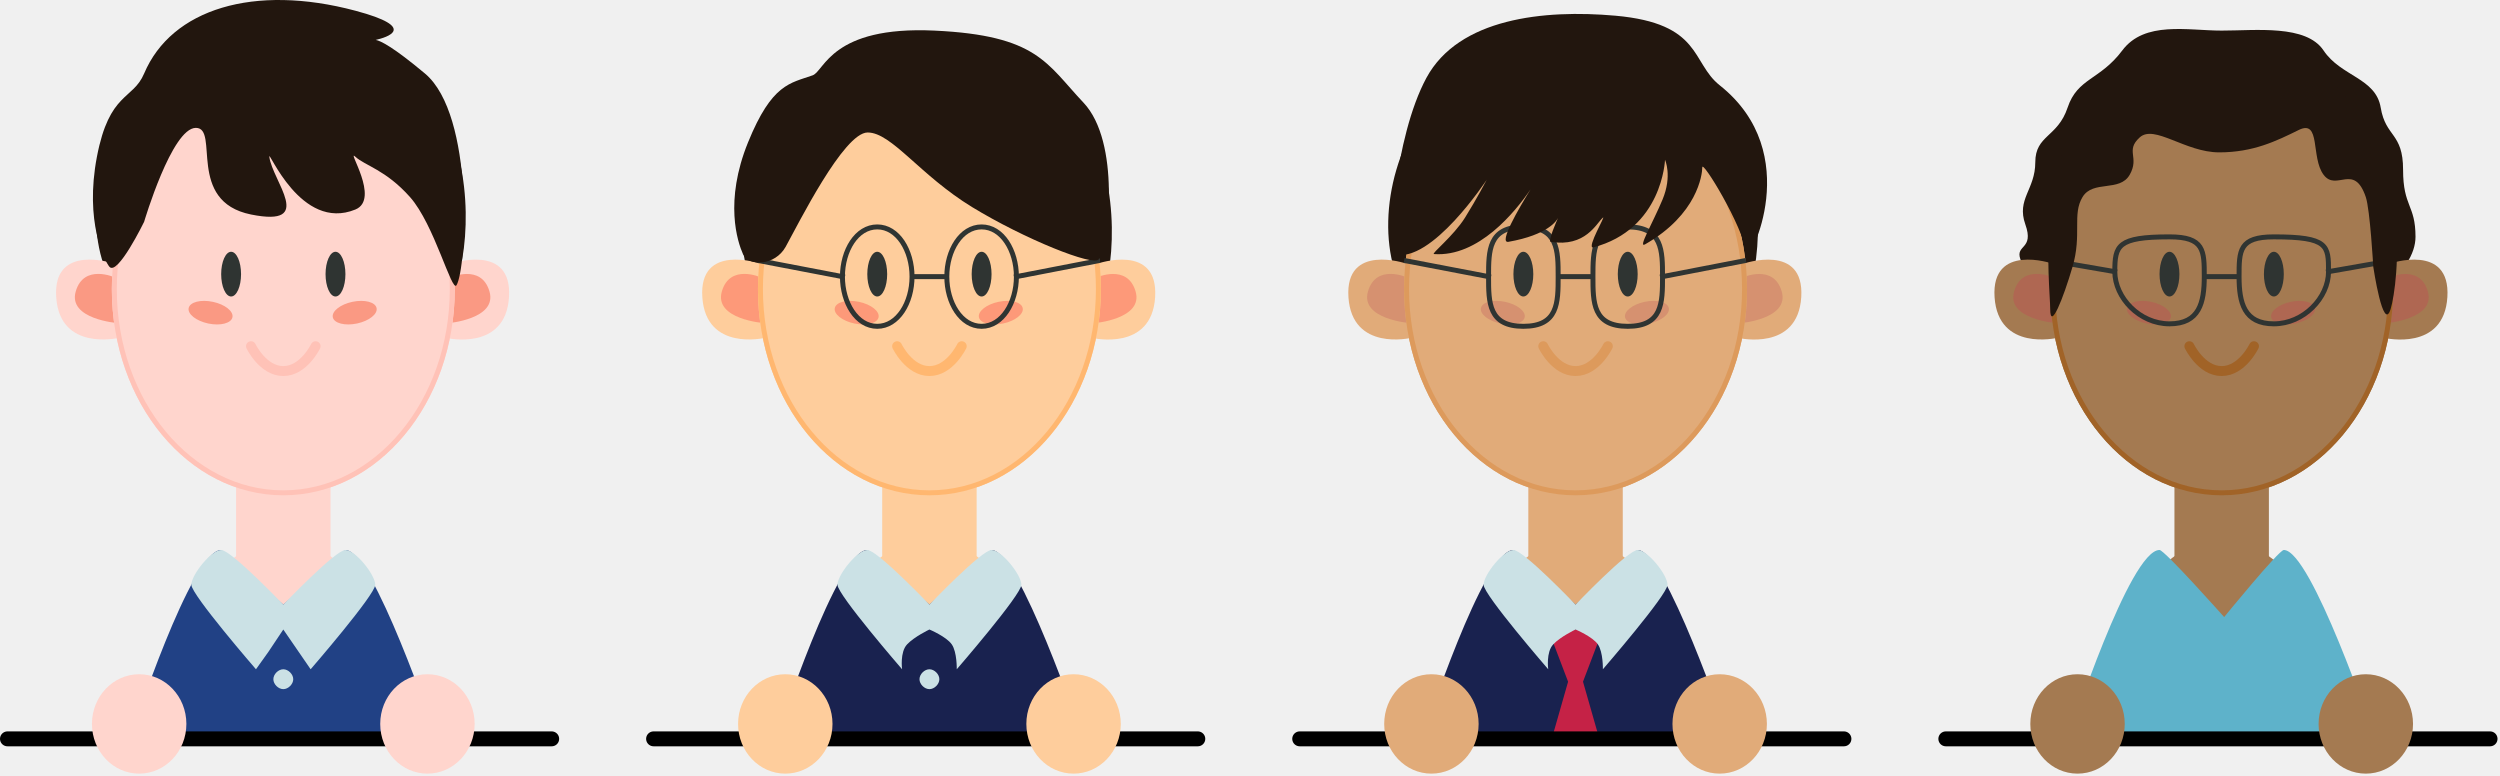
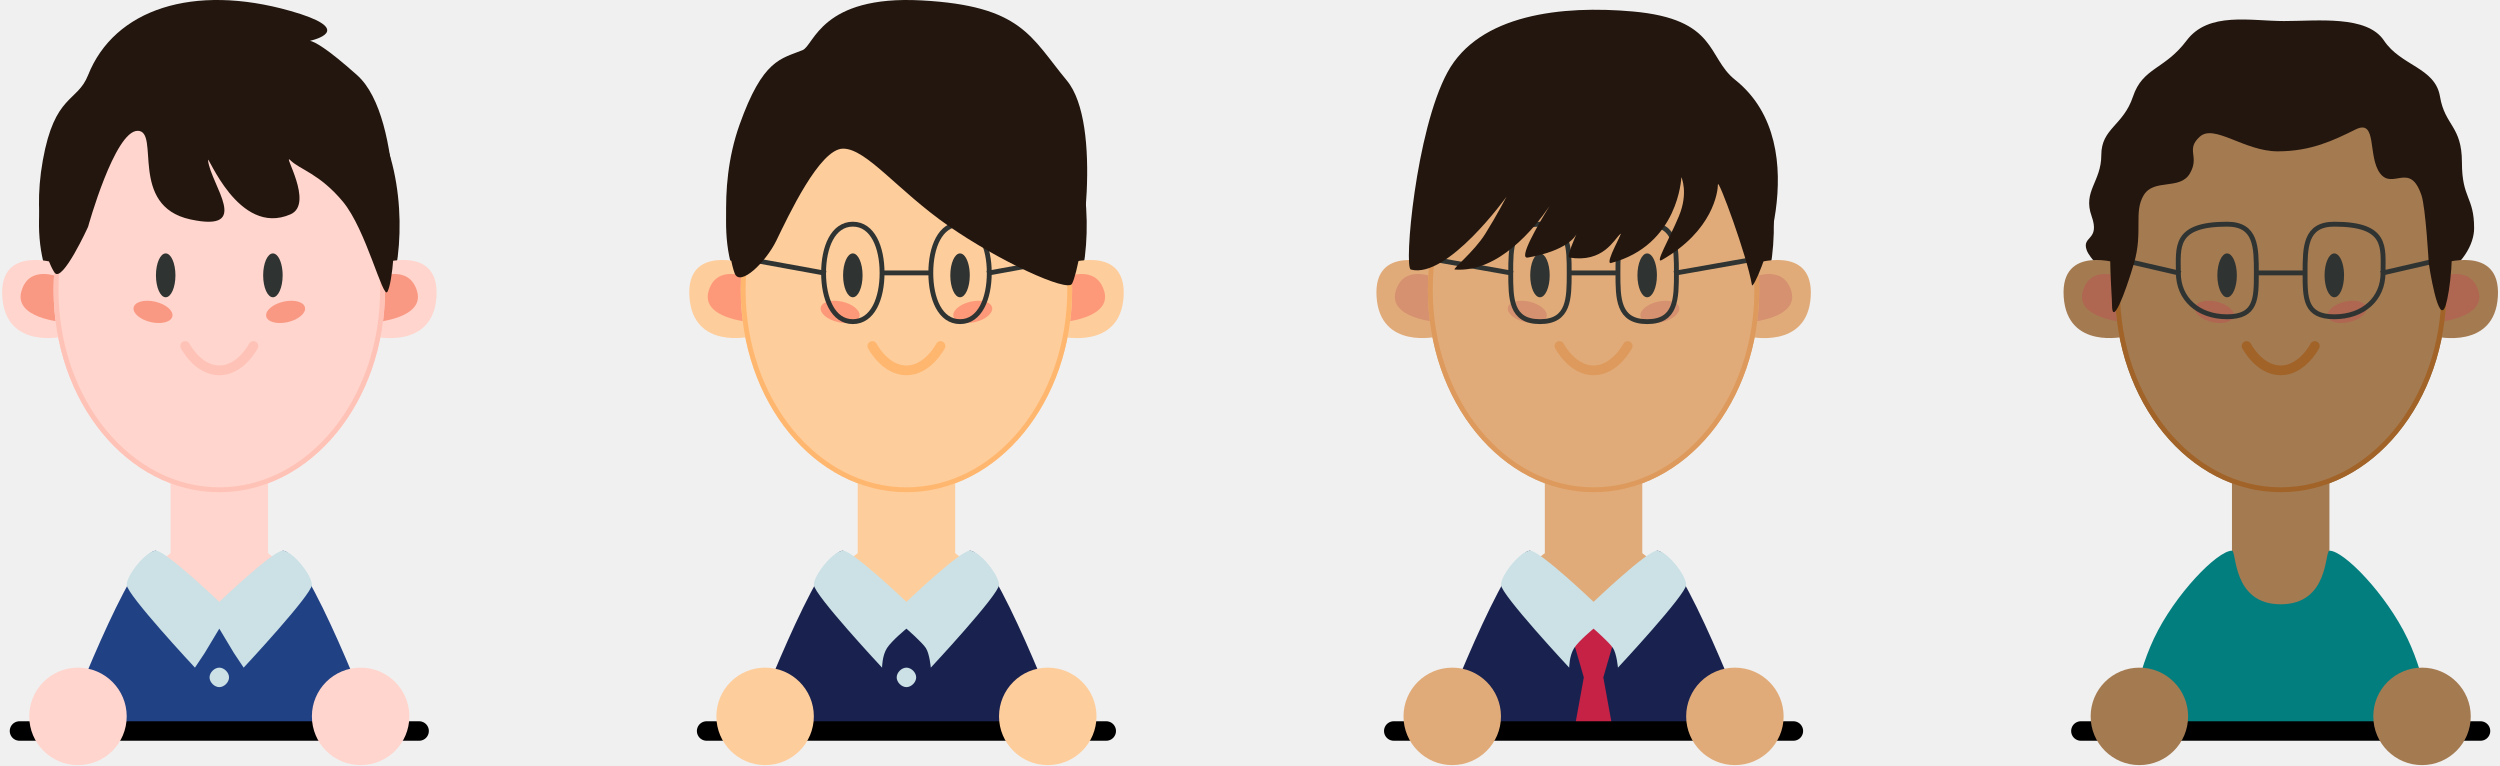
- <svg xmlns="http://www.w3.org/2000/svg" xmlns:xlink="http://www.w3.org/1999/xlink" width="503" height="156" viewBox="0 0 503 156" fill="none">
-   <path d="M447 6.156C453.886 6.156 464 4.907 467.5 10.156C471 15.405 478 15.656 479 21.656C480 27.656 483.5 26.656 483.5 34.156C483.5 41.656 486 41.156 486 47.656C486 54.156 477 65.156 447 65.156C417 65.156 407.566 55.144 406.5 52.156C405.434 49.167 409.328 50.279 407.5 45.156C405.672 40.032 409.5 38.156 409.5 32.656C409.5 27.156 414 27.656 416 21.656C418 15.656 422.5 16.156 427 10.156C431.5 4.156 440.114 6.156 447 6.156Z" fill="#22160E" />
-   <path d="M437.5 119.656V96.656H456.5V119.656H437.5Z" fill="#A47A51" />
-   <path d="M492.413 59.777C493.096 48.798 480.809 53.043 480.809 53.043L479.877 68.014C479.877 68.014 491.73 70.756 492.413 59.777Z" fill="#A47A51" />
-   <path d="M488.477 58.619C486.822 53.005 480.635 55.834 480.635 55.834L480.063 65.032C480.063 65.032 490.132 64.233 488.477 58.619Z" fill="#AF6752" />
-   <path d="M401.308 59.804C400.575 48.829 412.882 53.018 412.882 53.018L413.881 67.985C413.881 67.985 402.041 70.78 401.308 59.804Z" fill="#A47A51" />
-   <path d="M405.239 58.629C406.868 53.007 413.068 55.807 413.068 55.807L413.682 65.003C413.682 65.003 403.61 64.25 405.239 58.629Z" fill="#AF6752" />
-   <use xlink:href="#stroke0_394_378" fill="#A47A51" />
-   <mask id="stroke1_394_378" fill="white">
-     <use xlink:href="#stroke0_394_378" />
+ <svg xmlns="http://www.w3.org/2000/svg" width="513" height="157" viewBox="0 0 513 157" fill="none">
+   <path d="M9.19 54.844C5.709 42.759 9.956 26.142 20.762 16.574C31.567 7.007 36.269 6 46.102 6C55.934 6 60.397 7.007 70.917 16.574C81.436 26.142 83.284 43.262 81.295 54.844C79.306 66.425 62.8 77.031 46.102 77C29.403 76.969 12.671 66.929 9.19 54.844Z" fill="#22160E" />
+   <path d="M35 121V98H55V121H35Z" fill="#FFD5CD" />
+   <path d="M89.562 60.877C90.238 49.929 77.802 54.144 77.802 54.144L76.881 69.073C76.881 69.073 88.886 71.825 89.562 60.877Z" fill="#FFD5CD" />
+   <path d="M85.575 59.717C83.892 54.116 77.63 56.927 77.63 56.927L77.064 66.099C77.064 66.099 87.258 65.317 85.575 59.717Z" fill="#FA9983" />
+   <path d="M0.47 60.904C-0.255 49.96 12.048 54.128 12.048 54.128L13.037 69.052C13.037 69.052 1.195 71.849 0.47 60.904Z" fill="#FFD5CD" />
+   <path d="M4.401 59.729C6.034 54.122 12.232 56.91 12.232 56.91L12.84 66.079C12.84 66.079 2.768 65.335 4.401 59.729Z" fill="#FA9983" />
+   <path d="M79 59.5C79 82.42 63.778 101 45 101C26.222 101 11 82.42 11 59.5C11 36.58 26.222 18 45 18C63.778 18 79 36.58 79 59.5Z" fill="#FFD5CD" />
+   <mask id="stroke0_543_1509" fill="white">
+     <path d="M79 59.5C79 82.42 63.778 101 45 101C26.222 101 11 82.42 11 59.5C11 36.58 26.222 18 45 18C63.778 18 79 36.58 79 59.5Z" />
  </mask>
-   <path d="M481.5 58.156C481.5 81.076 466.054 99.656 447 99.656C427.946 99.656 412.5 81.076 412.5 58.156C412.5 35.236 427.946 16.656 447 16.656C466.054 16.656 481.5 35.236 481.5 58.156Z" stroke-width="2" stroke="#A16327" mask="url(#stroke1_394_378)" />
-   <ellipse cx="457.5" cy="55.156" rx="2" ry="4.5" fill="#2F3432" />
-   <ellipse cx="436.5" cy="55.156" rx="2" ry="4.5" fill="#2F3432" />
-   <ellipse cx="461.363" cy="62.908" rx="4.5" ry="2.23" transform="rotate(-11.9194 461.363 62.908)" fill="#AF6752" />
-   <ellipse cx="4.5" cy="2.23" rx="4.5" ry="2.23" transform="matrix(-0.978439 -0.206536 -0.206536 0.978439 437.227 61.6559)" fill="#AF6752" />
-   <path d="M440.5 69.656C440.5 69.656 442.895 74.656 447 74.656C451.105 74.656 453.5 69.656 453.5 69.656" stroke-width="2" stroke-linecap="round" stroke="#A16327" />
-   <path d="M476.5 147.656H417.5C417.5 147.656 427.5 108.656 447 108.656C466.5 108.656 476.5 147.656 476.5 147.656Z" fill="#A47A51" />
-   <path d="M477.5 147.656C477.5 147.656 465 110.656 459.5 110.656C458.5 110.656 447.5 124.156 447.5 124.156C447.5 124.156 435.5 110.656 434.5 110.656C428.5 110.656 416.5 147.656 416.5 147.656H477.5Z" fill="#5EB2CA" />
-   <path d="M391.5 148.656H501" stroke-width="3" stroke-linecap="round" stroke="black" />
-   <ellipse cx="476" cy="145.656" rx="9.5" ry="10" fill="#A47A51" />
-   <ellipse cx="418" cy="145.656" rx="9.5" ry="10" fill="#A47A51" />
-   <path d="M425.5 54.656C425.5 49.409 426 47.656 436.5 47.656C443.5 47.656 443.5 50.409 443.5 55.656M425.5 54.656C425.5 59.903 430.5 65.156 436.5 65.156C442.5 65.156 443.5 60.903 443.5 55.656M425.5 54.656L413 52.496M443.5 55.656H450.5M450.5 55.656C450.5 50.409 450.5 47.656 457.5 47.656C468.5 47.656 468.5 49.409 468.5 54.656M450.5 55.656C450.5 60.903 451.5 65.156 457.5 65.156C463.5 65.156 468.5 59.903 468.5 54.656M468.5 54.656L480.8 52.496" stroke-linecap="square" stroke="#2F3432" />
-   <path d="M423.089 18.009C409 29.156 412.5 57.656 412.5 62.156C412.5 66.656 415.089 60.156 417 53.656C418.911 47.156 416.893 43.156 419 39.656C421.107 36.156 426.479 38.709 428.5 35.156C430.521 31.602 427.546 30.353 430.5 27.656C433.454 24.959 439.646 30.656 446.5 30.656C453.354 30.656 458 28.375 462.5 26.156C467 23.936 464.895 31.68 467.5 35.156C470.104 38.631 473.636 32.656 476 39.656C476.859 42.2 477.5 53.656 477.5 53.656C477.5 53.656 479.5 67.156 481 62.156C482.5 57.156 485.832 29.904 468.5 16.156C451.168 2.407 437.178 6.863 423.089 18.009Z" fill="#22160E" />
-   <path d="M280.5 54.156C277 42.156 281.27 25.656 292.135 16.156C303 6.656 307.728 5.656 317.614 5.656C327.5 5.656 331.988 6.656 342.565 16.156C353.142 25.656 355 42.656 353 54.156C351 65.656 334.403 76.187 317.614 76.156C300.824 76.125 284 66.156 280.5 54.156Z" fill="#22160E" />
-   <path d="M307.5 119.656V96.656H326.5V119.656H307.5Z" fill="#E1AB79" />
-   <path d="M362.413 59.777C363.096 48.798 350.808 53.043 350.808 53.043L349.877 68.014C349.877 68.014 361.73 70.756 362.413 59.777Z" fill="#E1AB79" />
-   <path d="M358.477 58.619C356.822 53.005 350.635 55.834 350.635 55.834L350.063 65.032C350.063 65.032 360.132 64.233 358.477 58.619Z" fill="#D69170" />
-   <path d="M271.308 59.804C270.576 48.829 282.882 53.018 282.882 53.018L283.881 67.985C283.881 67.985 272.041 70.78 271.308 59.804Z" fill="#E1AB79" />
-   <path d="M275.239 58.629C276.868 53.007 283.068 55.807 283.068 55.807L283.682 65.003C283.682 65.003 273.61 64.25 275.239 58.629Z" fill="#D69170" />
-   <use xlink:href="#stroke2_394_378" fill="#E1AB79" />
-   <mask id="stroke3_394_378" fill="white">
-     <use xlink:href="#stroke2_394_378" />
+   <path d="M79 59.5C79 82.42 63.778 101 45 101C26.222 101 11 82.42 11 59.5C11 36.58 26.222 18 45 18C63.778 18 79 36.58 79 59.5Z" stroke-width="2" stroke="#FFC2B7" mask="url(#stroke0_543_1509)" />
+   <path d="M58 56.5C58 58.985 57.105 61 56 61C54.895 61 54 58.985 54 56.5C54 54.015 54.895 52 56 52C56.364 52 56.706 52.219 57 52.602C57.598 53.38 58 54.834 58 56.5Z" fill="#2F3432" />
+   <ellipse cx="34" cy="56.5" rx="2" ry="4.5" fill="#2F3432" />
+   <ellipse cx="4.079" cy="2.145" rx="4.079" ry="2.145" transform="matrix(0.975561 -0.219729 0.194068 0.980988 54.2092 62.7925)" fill="#FA9983" />
+   <ellipse cx="4.079" cy="2.145" rx="4.079" ry="2.145" transform="matrix(-0.975561 -0.219729 -0.194068 0.980988 35.7908 62.7922)" fill="#FA9983" />
+   <path d="M38 71C38 71 40.579 76 45 76C49.421 76 52 71 52 71" stroke-width="2" stroke-linecap="round" stroke="#FFC2B7" />
+   <path d="M76 150H14C14 150 25.169 110 45 110C64.831 110 76 150 76 150Z" fill="#FFD5CD" />
+   <path d="M77 150C77 150 63 113 58 113L45.5 124C45.5 124 44.5 124 32 113C27 113 13 150 13 150H77Z" fill="#214185" />
+   <path d="M40 137C40 137 26 122 26 120C26 118 30 113 32 113C34 113 45 123.5 45 123.5C45 123.5 56 113 58 113C60 113 64 118 64 120C64 122 50 137 50 137L48 134L45 129L42 134L40 137Z" fill="#CBE1E5" />
+   <path d="M45 137C44 137 43 138 43 139C43 140 44 141 45 141C46 141 47 140 47 139C47 138 46 137 45 137Z" fill="#CBE1E5" />
+   <path d="M4 150H86" stroke-width="4" stroke-linecap="round" stroke="black" />
+   <circle cx="74" cy="147" r="10" fill="#FFD5CD" />
+   <circle cx="16" cy="147" r="10" fill="#FFD5CD" />
+   <path d="M28.243 26.843C32.961 26.843 26.297 42.267 39.083 45.026C51.869 47.784 43.259 37.992 42.687 32.901C42.494 31.189 48.857 48.677 59.608 43.982C64.583 41.809 57.734 31.031 59.608 32.901C61.476 34.767 65.58 35.636 70.358 41.374C75.136 47.112 78.573 61.503 79.498 59.872C81.514 56.314 83.064 24.159 73.29 15.432C67 9.816 64.555 8.561 63.612 8.38C65.72 7.868 72.165 5.824 59.608 2.249C39.687 -3.422 23.446 1.869 18.07 15.432C15.85 21.035 11.229 19.265 8.786 32.901C6.342 46.537 10.292 54.756 11.229 55.98C12.825 58.067 18.07 46.552 18.07 46.552C18.07 46.552 23.525 26.843 28.243 26.843Z" fill="#22160E" />
+   <path d="M150.19 54.844C146.709 42.759 150.956 26.142 161.762 16.574C172.567 7.007 177.269 6 187.101 6C196.934 6 201.397 7.007 211.917 16.574C222.436 26.142 224.284 43.262 222.295 54.844C220.306 66.425 203.8 77.031 187.102 77C170.403 76.969 153.671 66.929 150.19 54.844Z" fill="#22160E" />
+   <path d="M176 121V98H196V121H176Z" fill="#FECD9C" />
+   <path d="M230.562 60.877C231.238 49.929 218.802 54.144 218.802 54.144L217.881 69.073C217.881 69.073 229.886 71.825 230.562 60.877Z" fill="#FECD9C" />
+   <path d="M226.575 59.717C224.892 54.116 218.631 56.927 218.631 56.927L218.064 66.099C218.064 66.099 228.258 65.317 226.575 59.717Z" fill="#FD9979" />
+   <path d="M141.47 60.904C140.745 49.96 153.048 54.128 153.048 54.128L154.037 69.052C154.037 69.052 142.195 71.849 141.47 60.904Z" fill="#FECD9C" />
+   <path d="M145.401 59.729C147.034 54.122 153.232 56.91 153.232 56.91L153.84 66.079C153.84 66.079 143.768 65.335 145.401 59.729Z" fill="#FD9979" />
+   <path d="M220 59.5C220 82.42 204.778 101 186 101C167.222 101 152 82.42 152 59.5C152 36.58 167.222 18 186 18C204.778 18 220 36.58 220 59.5Z" fill="#FECD9C" />
+   <mask id="stroke1_543_1509" fill="white">
+     <path d="M220 59.5C220 82.42 204.778 101 186 101C167.222 101 152 82.42 152 59.5C152 36.58 167.222 18 186 18C204.778 18 220 36.58 220 59.5Z" />
  </mask>
-   <path d="M351.5 58.156C351.5 81.076 336.054 99.656 317 99.656C297.946 99.656 282.5 81.076 282.5 58.156C282.5 35.236 297.946 16.656 317 16.656C336.054 16.656 351.5 35.236 351.5 58.156Z" stroke-width="2" stroke="#DD9A5C" mask="url(#stroke3_394_378)" />
-   <ellipse cx="327.5" cy="55.156" rx="2" ry="4.5" fill="#2F3432" />
-   <ellipse cx="306.5" cy="55.156" rx="2" ry="4.5" fill="#2F3432" />
-   <ellipse cx="331.363" cy="62.908" rx="4.5" ry="2.23" transform="rotate(-11.9194 331.363 62.908)" fill="#D69170" />
-   <ellipse cx="4.5" cy="2.23" rx="4.5" ry="2.23" transform="matrix(-0.978439 -0.206536 -0.206536 0.978439 307.227 61.6559)" fill="#D69170" />
-   <path d="M310.5 69.656C310.5 69.656 312.895 74.656 317 74.656C321.105 74.656 323.5 69.656 323.5 69.656" stroke-width="2" stroke-linecap="round" stroke="#DD9A5C" />
-   <path d="M346.5 147.656H287.5C287.5 147.656 297.5 108.656 317 108.656C336.5 108.656 346.5 147.656 346.5 147.656Z" fill="#E1AB79" />
-   <path d="M347.5 147.656C347.5 147.656 335 110.656 329.5 110.656L317 121.656L304.5 110.656C298.5 110.656 286.5 147.656 286.5 147.656H347.5Z" fill="#19224F" />
-   <path d="M317 126.656H311.5L315.5 137.156L312.5 147.656H321.5L318.5 137.156L322.5 126.656H317Z" fill="#C52246" />
-   <path d="M311.5 134.656C311.5 134.656 298.5 119.656 298.5 117.656C298.5 115.656 302.5 110.656 304.5 110.656C306.5 110.656 317 121.656 317 121.656C317 121.656 327.5 110.656 329.5 110.656C331.5 110.656 335.5 115.656 335.5 117.656C335.5 119.656 322.5 134.656 322.5 134.656C322.5 134.656 322.574 131.218 321.5 129.656C320.426 128.094 317 126.656 317 126.656C317 126.656 313.964 128.094 312.5 129.656C311.036 131.218 311.5 134.656 311.5 134.656Z" fill="#CBE1E5" />
-   <path d="M261.5 148.656H371" stroke-width="3" stroke-linecap="round" stroke="black" />
-   <ellipse cx="346" cy="145.656" rx="9.5" ry="10" fill="#E1AB79" />
-   <ellipse cx="288" cy="145.656" rx="9.5" ry="10" fill="#E1AB79" />
-   <path d="M299.5 55.656C299.5 50.409 299.5 45.656 306.5 45.656C313.5 45.656 313.5 50.409 313.5 55.656M299.5 55.656C299.5 60.903 299.5 65.656 306.5 65.656C313.5 65.656 313.5 60.903 313.5 55.656M299.5 55.656L283 52.496M313.5 55.656H320.5M320.5 55.656C320.5 50.409 320.5 45.656 327.5 45.656C334.5 45.656 334.5 50.409 334.5 55.656M320.5 55.656C320.5 60.903 320.5 65.656 327.5 65.656C334.5 65.656 334.5 60.903 334.5 55.656M334.5 55.656L350.8 52.496" stroke-linecap="square" stroke="#2F3432" />
-   <path d="M280.5 51.156C279.051 50.769 280.5 27.656 287 15.656C293.5 3.656 310.654 1.881 325 3.156C342.5 4.711 340.229 12.578 346 17.156C363.332 30.904 351.796 52.934 351.5 51.156C350.5 45.156 342.5 32.156 342.5 33.656C342.5 35.156 341.5 43.156 331 49.156C329.45 50.042 332.5 44.956 334.5 40.156C336.5 35.356 335 32.156 335 32.156C335 32.156 334.5 46.156 320.5 49.792C319.25 49.792 323.184 43.195 322.5 43.792C321.174 44.949 319 49.792 312 48.656C311.391 48.557 313.212 44.437 313.47 43.859C313.237 44.336 311.514 47.24 303.5 48.656C301.444 49.019 305.543 41.993 307.938 38.123C304.845 42.649 297.462 51.763 288.512 51.117C287.889 51.072 292.42 47.532 294.761 43.792C297.101 40.053 299.135 36.156 299.135 36.156C299.135 36.156 288 53.156 280.5 51.156Z" fill="#22160E" />
-   <path d="M150.5 55.156C147 43.156 151.27 26.656 162.135 17.156C173 7.656 177.728 6.656 187.614 6.656C197.5 6.656 201.988 7.656 212.565 17.156C223.142 26.656 225 43.656 223 55.156C221 66.656 204.403 77.187 187.614 77.156C170.824 77.125 154 67.156 150.5 55.156Z" fill="#22160E" />
-   <path d="M177.5 119.656V96.656H196.5V119.656H177.5Z" fill="#FECD9C" />
-   <path d="M232.413 59.777C233.096 48.798 220.808 53.043 220.808 53.043L219.877 68.014C219.877 68.014 231.73 70.756 232.413 59.777Z" fill="#FECD9C" />
-   <path d="M228.477 58.619C226.822 53.005 220.635 55.834 220.635 55.834L220.063 65.032C220.063 65.032 230.132 64.233 228.477 58.619Z" fill="#FD9979" />
-   <path d="M141.308 59.804C140.575 48.829 152.882 53.018 152.882 53.018L153.881 67.985C153.881 67.985 142.041 70.78 141.308 59.804Z" fill="#FECD9C" />
-   <path d="M145.239 58.629C146.868 53.007 153.068 55.807 153.068 55.807L153.682 65.003C153.682 65.003 143.61 64.25 145.239 58.629Z" fill="#FD9979" />
-   <use xlink:href="#stroke4_394_378" fill="#FECD9C" />
-   <mask id="stroke5_394_378" fill="white">
-     <use xlink:href="#stroke4_394_378" />
+   <path d="M220 59.5C220 82.42 204.778 101 186 101C167.222 101 152 82.42 152 59.5C152 36.58 167.222 18 186 18C204.778 18 220 36.58 220 59.5Z" stroke-width="2" stroke="#FFB770" mask="url(#stroke1_543_1509)" />
+   <path d="M199 56.5C199 58.985 198.105 61 197 61C195.895 61 195 58.985 195 56.5C195 54.015 195.895 52 197 52C197.364 52 197.706 52.219 198 52.602C198.598 53.38 199 54.834 199 56.5Z" fill="#2F3432" />
+   <ellipse cx="175" cy="56.5" rx="2" ry="4.5" fill="#2F3432" />
+   <ellipse cx="4.079" cy="2.145" rx="4.079" ry="2.145" transform="matrix(0.975561 -0.219729 0.194068 0.980988 195.209 62.7925)" fill="#FD9979" />
+   <ellipse cx="4.079" cy="2.145" rx="4.079" ry="2.145" transform="matrix(-0.975561 -0.219729 -0.194068 0.980988 176.791 62.7922)" fill="#FD9979" />
+   <path d="M179 71C179 71 181.579 76 186 76C190.421 76 193 71 193 71" stroke-width="2" stroke-linecap="round" stroke="#FFB770" />
+   <path d="M217 150H155C155 150 166.169 110 186 110C205.831 110 217 150 217 150Z" fill="#FECD9C" />
+   <path d="M218 150C218 150 204 113 199 113L186.5 124C186.5 124 185.5 124 173 113C168 113 154 150 154 150H218Z" fill="#19224F" />
+   <path d="M181 137C181 137 167 122 167 120C167 118 171 113 173 113C175 113 186 123.5 186 123.5C186 123.5 197 113 199 113C201 113 205 118 205 120C205 122 191 137 191 137C191 137 190.76 134.186 190 133C189.24 131.814 186 129 186 129C186 129 182.994 131.449 182 133C181.006 134.551 181 137 181 137Z" fill="#CBE1E5" />
+   <path d="M186 137C185 137 184 138 184 139C184 140 185 141 186 141C187 141 188 140 188 139C188 138 187 137 186 137Z" fill="#CBE1E5" />
+   <path d="M145 150H227" stroke-width="4" stroke-linecap="round" stroke="black" />
+   <circle cx="215" cy="147" r="10" fill="#FECD9C" />
+   <circle cx="157" cy="147" r="10" fill="#FECD9C" />
+   <path d="M169 56C169 50.753 170.911 46 175 46C179.089 46 181 50.753 181 56M169 56C169 61.247 170.911 66 175 66C179.089 66 181 61.247 181 56M169 56L152.5 53M181 56H191M191 56C191 50.753 192.911 46 197 46C201.089 46 203 50.753 203 56M191 56C191 61.247 192.911 66 197 66C201.089 66 203 61.247 203 56M203 56L219.5 53" stroke-linecap="square" stroke="#2F3432" />
+   <path d="M194.6 46.332C184.153 39.06 177.803 30.5 173 30.5C168.197 30.5 161.777 44.3 159.29 49.403C157.16 53.772 151.874 58.938 150.76 56.103C149.647 53.269 146.961 39.044 151.755 25.593C156.55 12.141 160.212 12.114 164.69 10.286C167.065 9.316 168.43 -1.017 189.066 0.082C209.702 1.18 211.497 7.579 218.914 16.522C226.331 25.465 222.025 54.37 219.971 58.237C219.03 60.01 205.047 53.604 194.6 46.332Z" fill="#22160E" />
+   <path d="M291.19 54.844C287.709 42.759 291.956 26.142 302.762 16.574C313.567 7.007 318.269 6 328.101 6C337.934 6 342.397 7.007 352.917 16.574C363.436 26.142 365.284 43.262 363.295 54.844C361.306 66.425 344.8 77.031 328.102 77C311.403 76.969 294.671 66.929 291.19 54.844Z" fill="#22160E" />
+   <path d="M317 121V98H337V121H317Z" fill="#E1AB79" />
+   <path d="M371.562 60.877C372.238 49.929 359.802 54.144 359.802 54.144L358.881 69.073C358.881 69.073 370.886 71.825 371.562 60.877Z" fill="#E1AB79" />
+   <path d="M367.575 59.717C365.892 54.116 359.631 56.927 359.631 56.927L359.064 66.099C359.064 66.099 369.258 65.317 367.575 59.717Z" fill="#D69170" />
+   <path d="M282.47 60.904C281.745 49.96 294.048 54.128 294.048 54.128L295.037 69.052C295.037 69.052 283.195 71.849 282.47 60.904Z" fill="#E1AB79" />
+   <path d="M286.401 59.729C288.034 54.122 294.232 56.91 294.232 56.91L294.84 66.079C294.84 66.079 284.768 65.335 286.401 59.729Z" fill="#D69170" />
+   <path d="M361 59.5C361 82.42 345.778 101 327 101C308.222 101 293 82.42 293 59.5C293 36.58 308.222 18 327 18C345.778 18 361 36.58 361 59.5Z" fill="#E1AB79" />
+   <mask id="stroke2_543_1509" fill="white">
+     <path d="M361 59.5C361 82.42 345.778 101 327 101C308.222 101 293 82.42 293 59.5C293 36.58 308.222 18 327 18C345.778 18 361 36.58 361 59.5Z" />
  </mask>
-   <path d="M221.5 58.156C221.5 81.076 206.054 99.656 187 99.656C167.946 99.656 152.5 81.076 152.5 58.156C152.5 35.236 167.946 16.656 187 16.656C206.054 16.656 221.5 35.236 221.5 58.156Z" stroke-width="2" stroke="#FFB770" mask="url(#stroke5_394_378)" />
-   <ellipse cx="197.5" cy="55.156" rx="2" ry="4.5" fill="#2F3432" />
-   <ellipse cx="176.5" cy="55.156" rx="2" ry="4.5" fill="#2F3432" />
-   <path d="M184.5 55.656H188" stroke-width="2" stroke-linecap="square" stroke="#FECD9C" />
-   <ellipse cx="201.363" cy="62.908" rx="4.5" ry="2.23" transform="rotate(-11.9194 201.363 62.908)" fill="#FD9979" />
-   <ellipse cx="4.5" cy="2.23" rx="4.5" ry="2.23" transform="matrix(-0.978439 -0.206536 -0.206536 0.978439 177.227 61.6559)" fill="#FD9979" />
-   <path d="M180.5 69.656C180.5 69.656 182.895 74.656 187 74.656C191.105 74.656 193.5 69.656 193.5 69.656" stroke-width="2" stroke-linecap="round" stroke="#FFB770" />
-   <path d="M216.5 147.656H157.5C157.5 147.656 167.5 108.656 187 108.656C206.5 108.656 216.5 147.656 216.5 147.656Z" fill="#FECD9C" />
-   <path d="M217.5 147.656C217.5 147.656 205 110.656 199.5 110.656L187 121.656L174.5 110.656C168.5 110.656 156.5 147.656 156.5 147.656H217.5Z" fill="#19224F" />
-   <path d="M181.5 134.656C181.5 134.656 168.5 119.656 168.5 117.656C168.5 115.656 172.5 110.656 174.5 110.656C176.5 110.656 187 121.656 187 121.656C187 121.656 197.5 110.656 199.5 110.656C201.5 110.656 205.5 115.656 205.5 117.656C205.5 119.656 192.5 134.656 192.5 134.656C192.5 134.656 192.574 131.218 191.5 129.656C190.426 128.094 187 126.656 187 126.656C187 126.656 183.964 128.094 182.5 129.656C181.036 131.218 181.5 134.656 181.5 134.656Z" fill="#CBE1E5" />
-   <path d="M187 134.656C186 134.656 185 135.656 185 136.656C185 137.656 186 138.656 187 138.656C188 138.656 189 137.656 189 136.656C189 135.656 188 134.656 187 134.656Z" fill="#CBE1E5" />
-   <path d="M131.5 148.656H241" stroke-width="3" stroke-linecap="round" stroke="black" />
-   <ellipse cx="216" cy="145.656" rx="9.5" ry="10" fill="#FECD9C" />
-   <ellipse cx="158" cy="145.656" rx="9.5" ry="10" fill="#FECD9C" />
-   <path d="M169.5 55.656C169.5 50.409 172.358 45.656 176.5 45.656C180.642 45.656 183.5 50.409 183.5 55.656M169.5 55.656C169.5 60.903 172.358 65.656 176.5 65.656C180.642 65.656 183.5 60.903 183.5 55.656M169.5 55.656L153 52.496M183.5 55.656H190.5M190.5 55.656C190.5 50.409 193.358 45.656 197.5 45.656C201.642 45.656 204.5 50.409 204.5 55.656M190.5 55.656C190.5 60.903 193.358 65.656 197.5 65.656C201.642 65.656 204.5 60.903 204.5 55.656M204.5 55.656L220.8 52.496" stroke-linecap="square" stroke="#2F3432" />
-   <path d="M195.573 41.656C185.073 35.242 179.4 26.656 174.573 26.656C169.746 26.656 160.573 45.156 158.073 49.656C155.932 53.509 150.619 53.656 149.5 51.156C148.381 48.656 145.681 40.52 150.5 28.656C155.319 16.792 159 16.768 163.5 15.156C165.887 14.3 167.259 5.187 188 6.156C208.741 7.125 210.545 12.768 218 20.656C225.455 28.543 223.137 48.745 221.073 52.156C220.127 53.719 206.073 48.069 195.573 41.656Z" fill="#22160E" />
-   <path d="M20.5 52.156C17 40.156 21.27 23.656 32.135 14.156C43 4.656 47.728 3.656 57.614 3.656C67.5 3.656 71.988 4.656 82.565 14.156C93.142 23.656 95 40.656 93 52.156C91 63.656 74.403 74.187 57.614 74.156C40.824 74.125 24 64.156 20.5 52.156Z" fill="#22160E" />
-   <path d="M47.5 119.656V96.656H66.5V119.656H47.5Z" fill="#FFD5CD" />
-   <path d="M102.413 59.777C103.096 48.798 90.809 53.043 90.809 53.043L89.877 68.014C89.877 68.014 101.729 70.756 102.413 59.777Z" fill="#FFD5CD" />
-   <path d="M98.477 58.619C96.823 53.005 90.635 55.833 90.635 55.833L90.062 65.031C90.062 65.031 100.131 64.233 98.477 58.619Z" fill="#FA9983" />
-   <path d="M11.308 59.804C10.575 48.829 22.882 53.018 22.882 53.018L23.881 67.985C23.881 67.985 12.041 70.78 11.308 59.804Z" fill="#FFD5CD" />
-   <path d="M15.239 58.629C16.868 53.007 23.068 55.807 23.068 55.807L23.682 65.003C23.682 65.003 13.61 64.25 15.239 58.629Z" fill="#FA9983" />
-   <use xlink:href="#stroke6_394_378" fill="#FFD5CD" />
-   <mask id="stroke7_394_378" fill="white">
-     <use xlink:href="#stroke6_394_378" />
+   <path d="M361 59.5C361 82.42 345.778 101 327 101C308.222 101 293 82.42 293 59.5C293 36.58 308.222 18 327 18C345.778 18 361 36.58 361 59.5Z" stroke-width="2" stroke="#DD9A5C" mask="url(#stroke2_543_1509)" />
+   <path d="M340 56.5C340 58.985 339.105 61 338 61C336.895 61 336 58.985 336 56.5C336 54.015 336.895 52 338 52C338.364 52 338.706 52.219 339 52.602C339.598 53.38 340 54.834 340 56.5Z" fill="#2F3432" />
+   <ellipse cx="316" cy="56.5" rx="2" ry="4.5" fill="#2F3432" />
+   <ellipse cx="4.079" cy="2.145" rx="4.079" ry="2.145" transform="matrix(0.975561 -0.219729 0.194068 0.980988 336.209 62.7925)" fill="#D69170" />
+   <ellipse cx="4.079" cy="2.145" rx="4.079" ry="2.145" transform="matrix(-0.975561 -0.219729 -0.194068 0.980988 317.791 62.7922)" fill="#D69170" />
+   <path d="M320 71C320 71 322.579 76 327 76C331.421 76 334 71 334 71" stroke-width="2" stroke-linecap="round" stroke="#DD9A5C" />
+   <path d="M358 150H296C296 150 307.169 110 327 110C346.831 110 358 150 358 150Z" fill="#E1AB79" />
+   <path d="M359 150C359 150 345 113 340 113C327.5 124 327 124 327 124C327 124 326.5 124 314 113C309 113 295 150 295 150H359Z" fill="#19224F" />
+   <path d="M327 128.656H322L325 139L323 150H331L329 139L332 128.656H327Z" fill="#C52246" />
+   <path d="M322 137C322 137 308 122 308 120C308 118 312 113 314 113C316 113 327 123.5 327 123.5C327 123.5 338 113 340 113C342 113 346 118 346 120C346 122 332 137 332 137C332 137 331.76 134.186 331 133C330.24 131.814 327 129 327 129C327 129 323.994 131.449 323 133C322.006 134.551 322 137 322 137Z" fill="#CBE1E5" />
+   <path d="M286 150H368" stroke-width="4" stroke-linecap="round" stroke="black" />
+   <circle cx="356" cy="147" r="10" fill="#E1AB79" />
+   <circle cx="298" cy="147" r="10" fill="#E1AB79" />
+   <path d="M310 56C310 50.753 310 46 316 46C322 46 322 50.753 322 56M310 56C310 61.247 310 66 316 66C322 66 322 61.247 322 56M310 56L293 53M322 56H332M332 56C332 50.753 332 46 338 46C344 46 344 50.753 344 56M332 56C332 61.247 332 66 338 66C344 66 344 61.247 344 56M344 56L361 53" stroke-linecap="square" stroke="#2F3432" />
+   <path d="M289.5 55.312C288.051 54.925 290.514 26.851 297.014 14.851C303.514 2.851 320.668 1.076 335.014 2.351C352.514 3.905 350.243 11.773 356.014 16.351C373.346 30.099 359.796 60.278 359.5 58.5C358.5 52.5 352.514 36.351 352.514 37.851C352.514 39.351 351.514 47.351 341.014 53.351C339.463 54.237 342.514 49.151 344.514 44.351C346.514 39.551 345.014 36.351 345.014 36.351C345.014 36.351 344.514 50.351 330.514 53.987C329.264 53.987 333.198 47.39 332.514 47.987C331.188 49.144 329.014 53.987 322.014 52.851C321.405 52.752 323.225 48.631 323.484 48.054C323.251 48.531 321.528 51.435 313.514 52.851C311.458 53.214 315.556 46.188 317.952 42.317C314.859 46.843 307.476 55.958 298.525 55.312C297.903 55.267 302.434 51.727 304.774 47.987C307.115 44.247 309.149 40.351 309.149 40.351C309.149 40.351 297 57.312 289.5 55.312Z" fill="#22160E" />
+   <path d="M468.688 4.32C475.574 4.32 485.688 3.071 489.188 8.32C492.688 13.569 499.688 13.82 500.688 19.82C501.688 25.82 505.188 25.82 505.188 33.32C505.188 40.82 507.688 40.32 507.688 46.82C507.688 53.32 498.688 64.32 468.688 64.32C438.688 64.32 429.255 54.309 428.188 51.32C427.122 48.331 431.016 49.443 429.188 44.32C427.36 39.197 431.188 37.32 431.188 31.82C431.188 26.32 435.688 25.82 437.688 19.82C439.688 13.82 444.188 14.32 448.688 8.32C453.188 2.32 461.802 4.32 468.688 4.32Z" fill="#22160E" />
+   <path d="M458 121V98H478V121H458Z" fill="#A47A51" />
+   <path d="M512.562 60.877C513.238 49.929 500.802 54.144 500.802 54.144L499.881 69.073C499.881 69.073 511.886 71.825 512.562 60.877Z" fill="#A47A51" />
+   <path d="M508.575 59.717C506.892 54.116 500.631 56.927 500.631 56.927L500.064 66.099C500.064 66.099 510.258 65.317 508.575 59.717Z" fill="#AF6752" />
+   <path d="M423.47 60.904C422.745 49.96 435.048 54.128 435.048 54.128L436.037 69.052C436.037 69.052 424.195 71.849 423.47 60.904Z" fill="#A47A51" />
+   <path d="M427.401 59.729C429.034 54.122 435.233 56.91 435.233 56.91L435.84 66.079C435.84 66.079 425.768 65.335 427.401 59.729Z" fill="#AF6752" />
+   <path d="M502 59.5C502 82.42 486.778 101 468 101C449.222 101 434 82.42 434 59.5C434 36.58 449.222 18 468 18C486.778 18 502 36.58 502 59.5Z" fill="#A47A51" />
+   <mask id="stroke3_543_1509" fill="white">
+     <path d="M502 59.5C502 82.42 486.778 101 468 101C449.222 101 434 82.42 434 59.5C434 36.58 449.222 18 468 18C486.778 18 502 36.58 502 59.5Z" />
  </mask>
-   <path d="M91.5 58.156C91.5 81.076 76.054 99.656 57 99.656C37.946 99.656 22.5 81.076 22.5 58.156C22.5 35.236 37.946 16.656 57 16.656C76.054 16.656 91.5 35.236 91.5 58.156Z" stroke-width="2" stroke="#FFC2B7" mask="url(#stroke7_394_378)" />
-   <ellipse cx="67.5" cy="55.156" rx="2" ry="4.5" fill="#2F3432" />
-   <ellipse cx="46.5" cy="55.156" rx="2" ry="4.5" fill="#2F3432" />
-   <ellipse cx="71.364" cy="62.908" rx="4.5" ry="2.23" transform="rotate(-11.9194 71.3635 62.908)" fill="#FA9983" />
-   <ellipse cx="4.5" cy="2.23" rx="4.5" ry="2.23" transform="matrix(-0.978439 -0.206536 -0.206536 0.978439 47.2269 61.6559)" fill="#FA9983" />
-   <path d="M50.5 69.656C50.5 69.656 52.895 74.656 57 74.656C61.105 74.656 63.5 69.656 63.5 69.656" stroke-width="2" stroke-linecap="round" stroke="#FFC2B7" />
-   <path d="M86.5 147.656H27.5C27.5 147.656 37.5 108.656 57 108.656C76.5 108.656 86.5 147.656 86.5 147.656Z" fill="#FFD5CD" />
-   <path d="M39.408 25.728C44.235 25.728 37.418 40.511 50.5 43.156C63.582 45.8 54.773 36.414 54.187 31.535C53.99 29.894 60.5 46.656 71.5 42.156C76.591 40.073 69.583 29.743 71.5 31.535C73.412 33.323 77.611 34.156 82.5 39.656C87.389 45.156 90.905 58.949 91.851 57.386C93.915 53.975 95.5 23.156 85.5 14.792C79.064 9.408 76.563 8.206 75.598 8.032C77.754 7.541 84.348 5.582 71.5 2.156C51.117 -3.28 34.5 1.792 29 14.791C26.728 20.161 22 18.465 19.5 31.535C17 44.605 21.041 52.482 22 53.656C23.633 55.656 29 44.619 29 44.619C29 44.619 34.581 25.728 39.408 25.728Z" fill="#22160E" />
-   <path d="M87.5 147.656C87.5 147.656 75 110.656 69.5 110.656L57 121.656L44.5 110.656C38.5 110.656 26.5 147.656 26.5 147.656H87.5Z" fill="#214185" />
-   <path d="M51.5 134.656C51.5 134.656 38.5 119.656 38.5 117.656C38.5 115.656 42.5 110.656 44.5 110.656C46.5 110.656 57 121.656 57 121.656C57 121.656 67.5 110.656 69.5 110.656C71.5 110.656 75.5 115.656 75.5 117.656C75.5 119.656 62.5 134.656 62.5 134.656L59.75 130.656L57 126.656L54 131.156L51.5 134.656Z" fill="#CBE1E5" />
-   <path d="M57 134.656C56 134.656 55 135.656 55 136.656C55 137.656 56 138.656 57 138.656C58 138.656 59 137.656 59 136.656C59 135.656 58 134.656 57 134.656Z" fill="#CBE1E5" />
-   <path d="M1.5 148.656H111" stroke-width="3" stroke-linecap="round" stroke="black" />
-   <ellipse cx="86" cy="145.656" rx="9.5" ry="10" fill="#FFD5CD" />
-   <ellipse cx="28" cy="145.656" rx="9.5" ry="10" fill="#FFD5CD" />
-   <defs>
-     <path id="stroke0_394_378" d="M481.5 58.156C481.5 81.076 466.054 99.656 447 99.656C427.946 99.656 412.5 81.076 412.5 58.156C412.5 35.236 427.946 16.656 447 16.656C466.054 16.656 481.5 35.236 481.5 58.156Z" />
-     <path id="stroke2_394_378" d="M351.5 58.156C351.5 81.076 336.054 99.656 317 99.656C297.946 99.656 282.5 81.076 282.5 58.156C282.5 35.236 297.946 16.656 317 16.656C336.054 16.656 351.5 35.236 351.5 58.156Z" />
-     <path id="stroke4_394_378" d="M221.5 58.156C221.5 81.076 206.054 99.656 187 99.656C167.946 99.656 152.5 81.076 152.5 58.156C152.5 35.236 167.946 16.656 187 16.656C206.054 16.656 221.5 35.236 221.5 58.156Z" />
-     <path id="stroke6_394_378" d="M91.5 58.156C91.5 81.076 76.054 99.656 57 99.656C37.946 99.656 22.5 81.076 22.5 58.156C22.5 35.236 37.946 16.656 57 16.656C76.054 16.656 91.5 35.236 91.5 58.156Z" />
-   </defs>
+   <path d="M502 59.5C502 82.42 486.778 101 468 101C449.222 101 434 82.42 434 59.5C434 36.58 449.222 18 468 18C486.778 18 502 36.58 502 59.5Z" stroke-width="2" stroke="#A16327" mask="url(#stroke3_543_1509)" />
+   <path d="M481 56.5C481 58.985 480.105 61 479 61C477.895 61 477 58.985 477 56.5C477 54.015 477.895 52 479 52C479.364 52 479.706 52.219 480 52.602C480.598 53.38 481 54.834 481 56.5Z" fill="#2F3432" />
+   <ellipse cx="457" cy="56.5" rx="2" ry="4.5" fill="#2F3432" />
+   <ellipse cx="4.079" cy="2.145" rx="4.079" ry="2.145" transform="matrix(0.975561 -0.219729 0.194068 0.980988 477.209 62.7925)" fill="#AF6752" />
+   <ellipse cx="4.079" cy="2.145" rx="4.079" ry="2.145" transform="matrix(-0.975561 -0.219729 -0.194068 0.980988 458.791 62.7922)" fill="#AF6752" />
+   <path d="M461 71C461 71 463.579 76 468 76C472.421 76 475 71 475 71" stroke-width="2" stroke-linecap="round" stroke="#A16327" />
+   <path d="M499 150H437C437 150 448.169 110 468 110C487.831 110 499 150 499 150Z" fill="#A47A51" />
+   <path d="M437 150H499C499 150 498.312 140 494 131C489.688 122 481 113 478 113C477 113 478 124 468 124C458 124 459 113 458 113C455 113 446.25 122 442 131C437.75 140 437 150 437 150Z" fill="#027E7E" />
+   <path d="M427 150H509" stroke-width="4" stroke-linecap="round" stroke="black" />
+   <circle cx="497" cy="147" r="10" fill="#A47A51" />
+   <circle cx="439" cy="147" r="10" fill="#A47A51" />
+   <path d="M447 56C447 50.753 446 46 457 46C463 46 463 50.753 463 56M447 56C447 61.247 451 65 457 65C463 65 463 61.247 463 56M447 56L434 53M463 56H473M473 56C473 50.753 473 46 479 46C490 46 489 50.753 489 56M473 56C473 61.247 473 65 479 65C485 65 489 61.247 489 56M489 56L502 53" stroke-linecap="square" stroke="#2F3432" />
+   <path d="M443.975 18.41C429.886 29.556 433.386 58.056 433.386 62.556C433.386 67.056 435.975 60.556 437.886 54.056C439.797 47.556 437.779 43.556 439.886 40.056C441.993 36.556 447.365 39.109 449.386 35.556C451.406 32.003 448.432 30.753 451.386 28.056C454.339 25.359 460.532 31.056 467.386 31.056C474.239 31.056 478.886 28.776 483.386 26.556C487.886 24.337 485.781 32.08 488.386 35.556C490.99 39.032 494.522 33.056 496.886 40.056C497.745 42.6 498.386 54.056 498.386 54.056C498.386 54.056 500.386 67.556 501.886 62.556C503.386 57.556 506.718 30.305 489.386 16.556C472.054 2.807 458.064 7.263 443.975 18.41Z" fill="#22160E" />
</svg>
